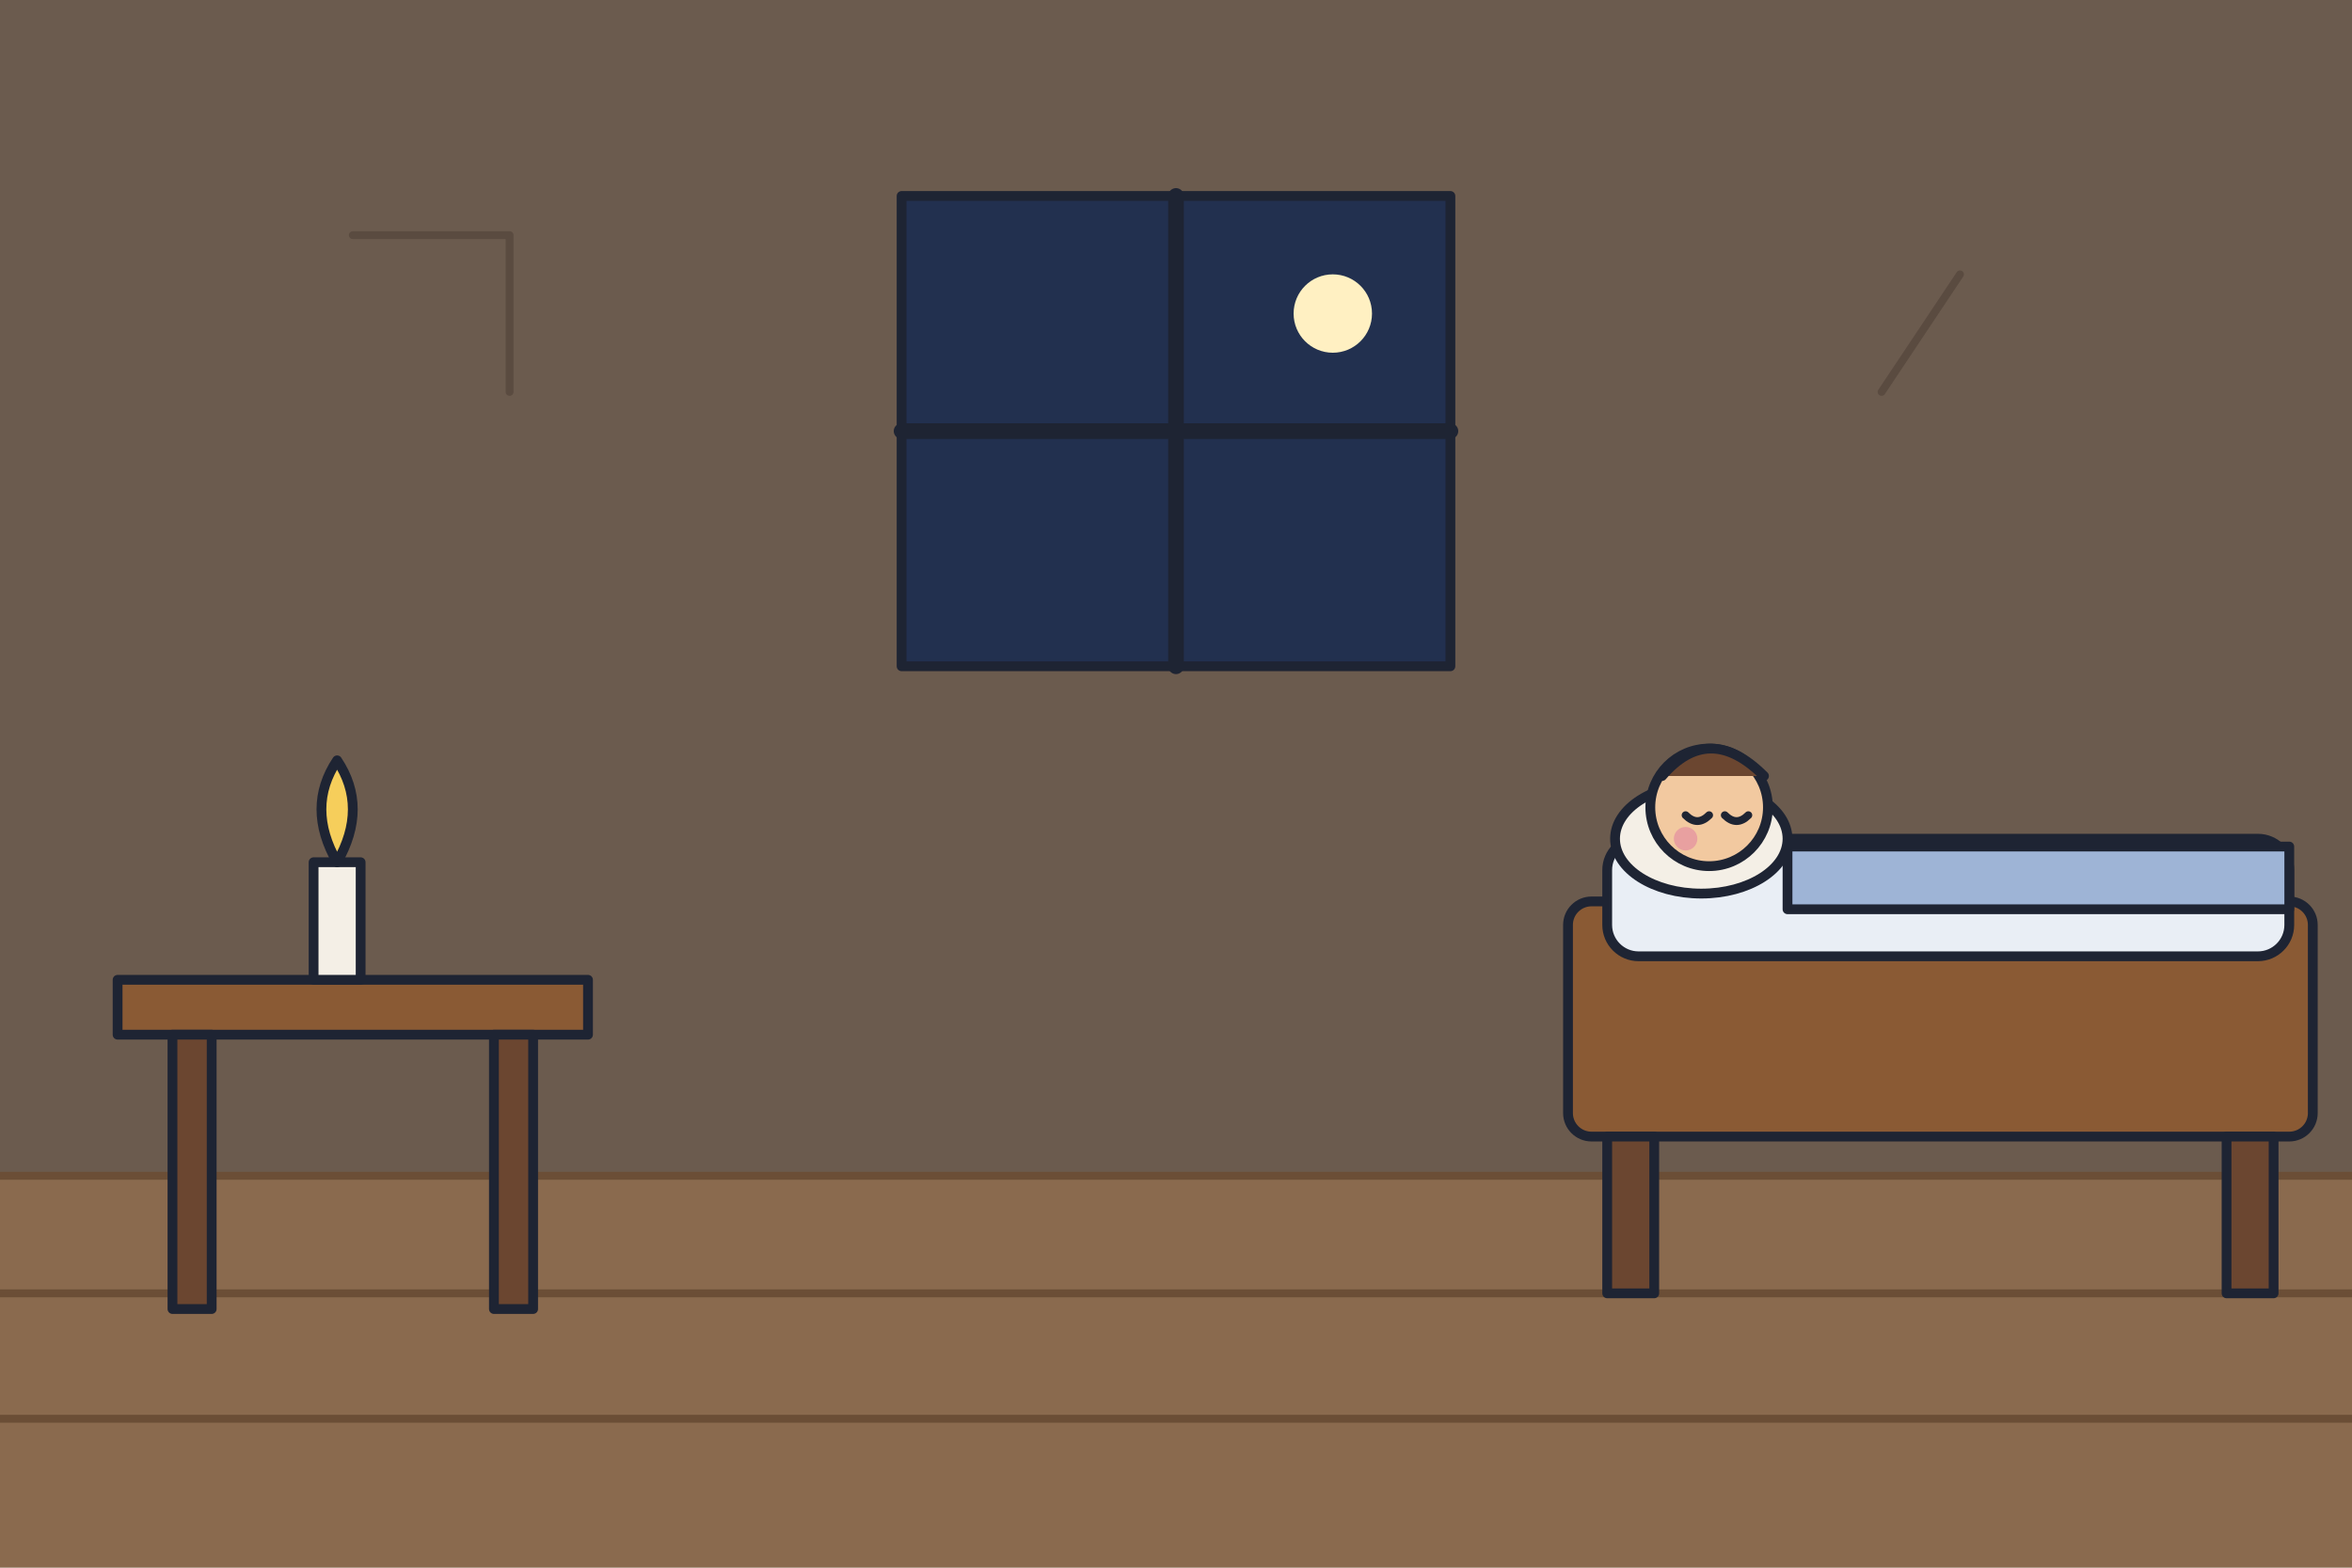
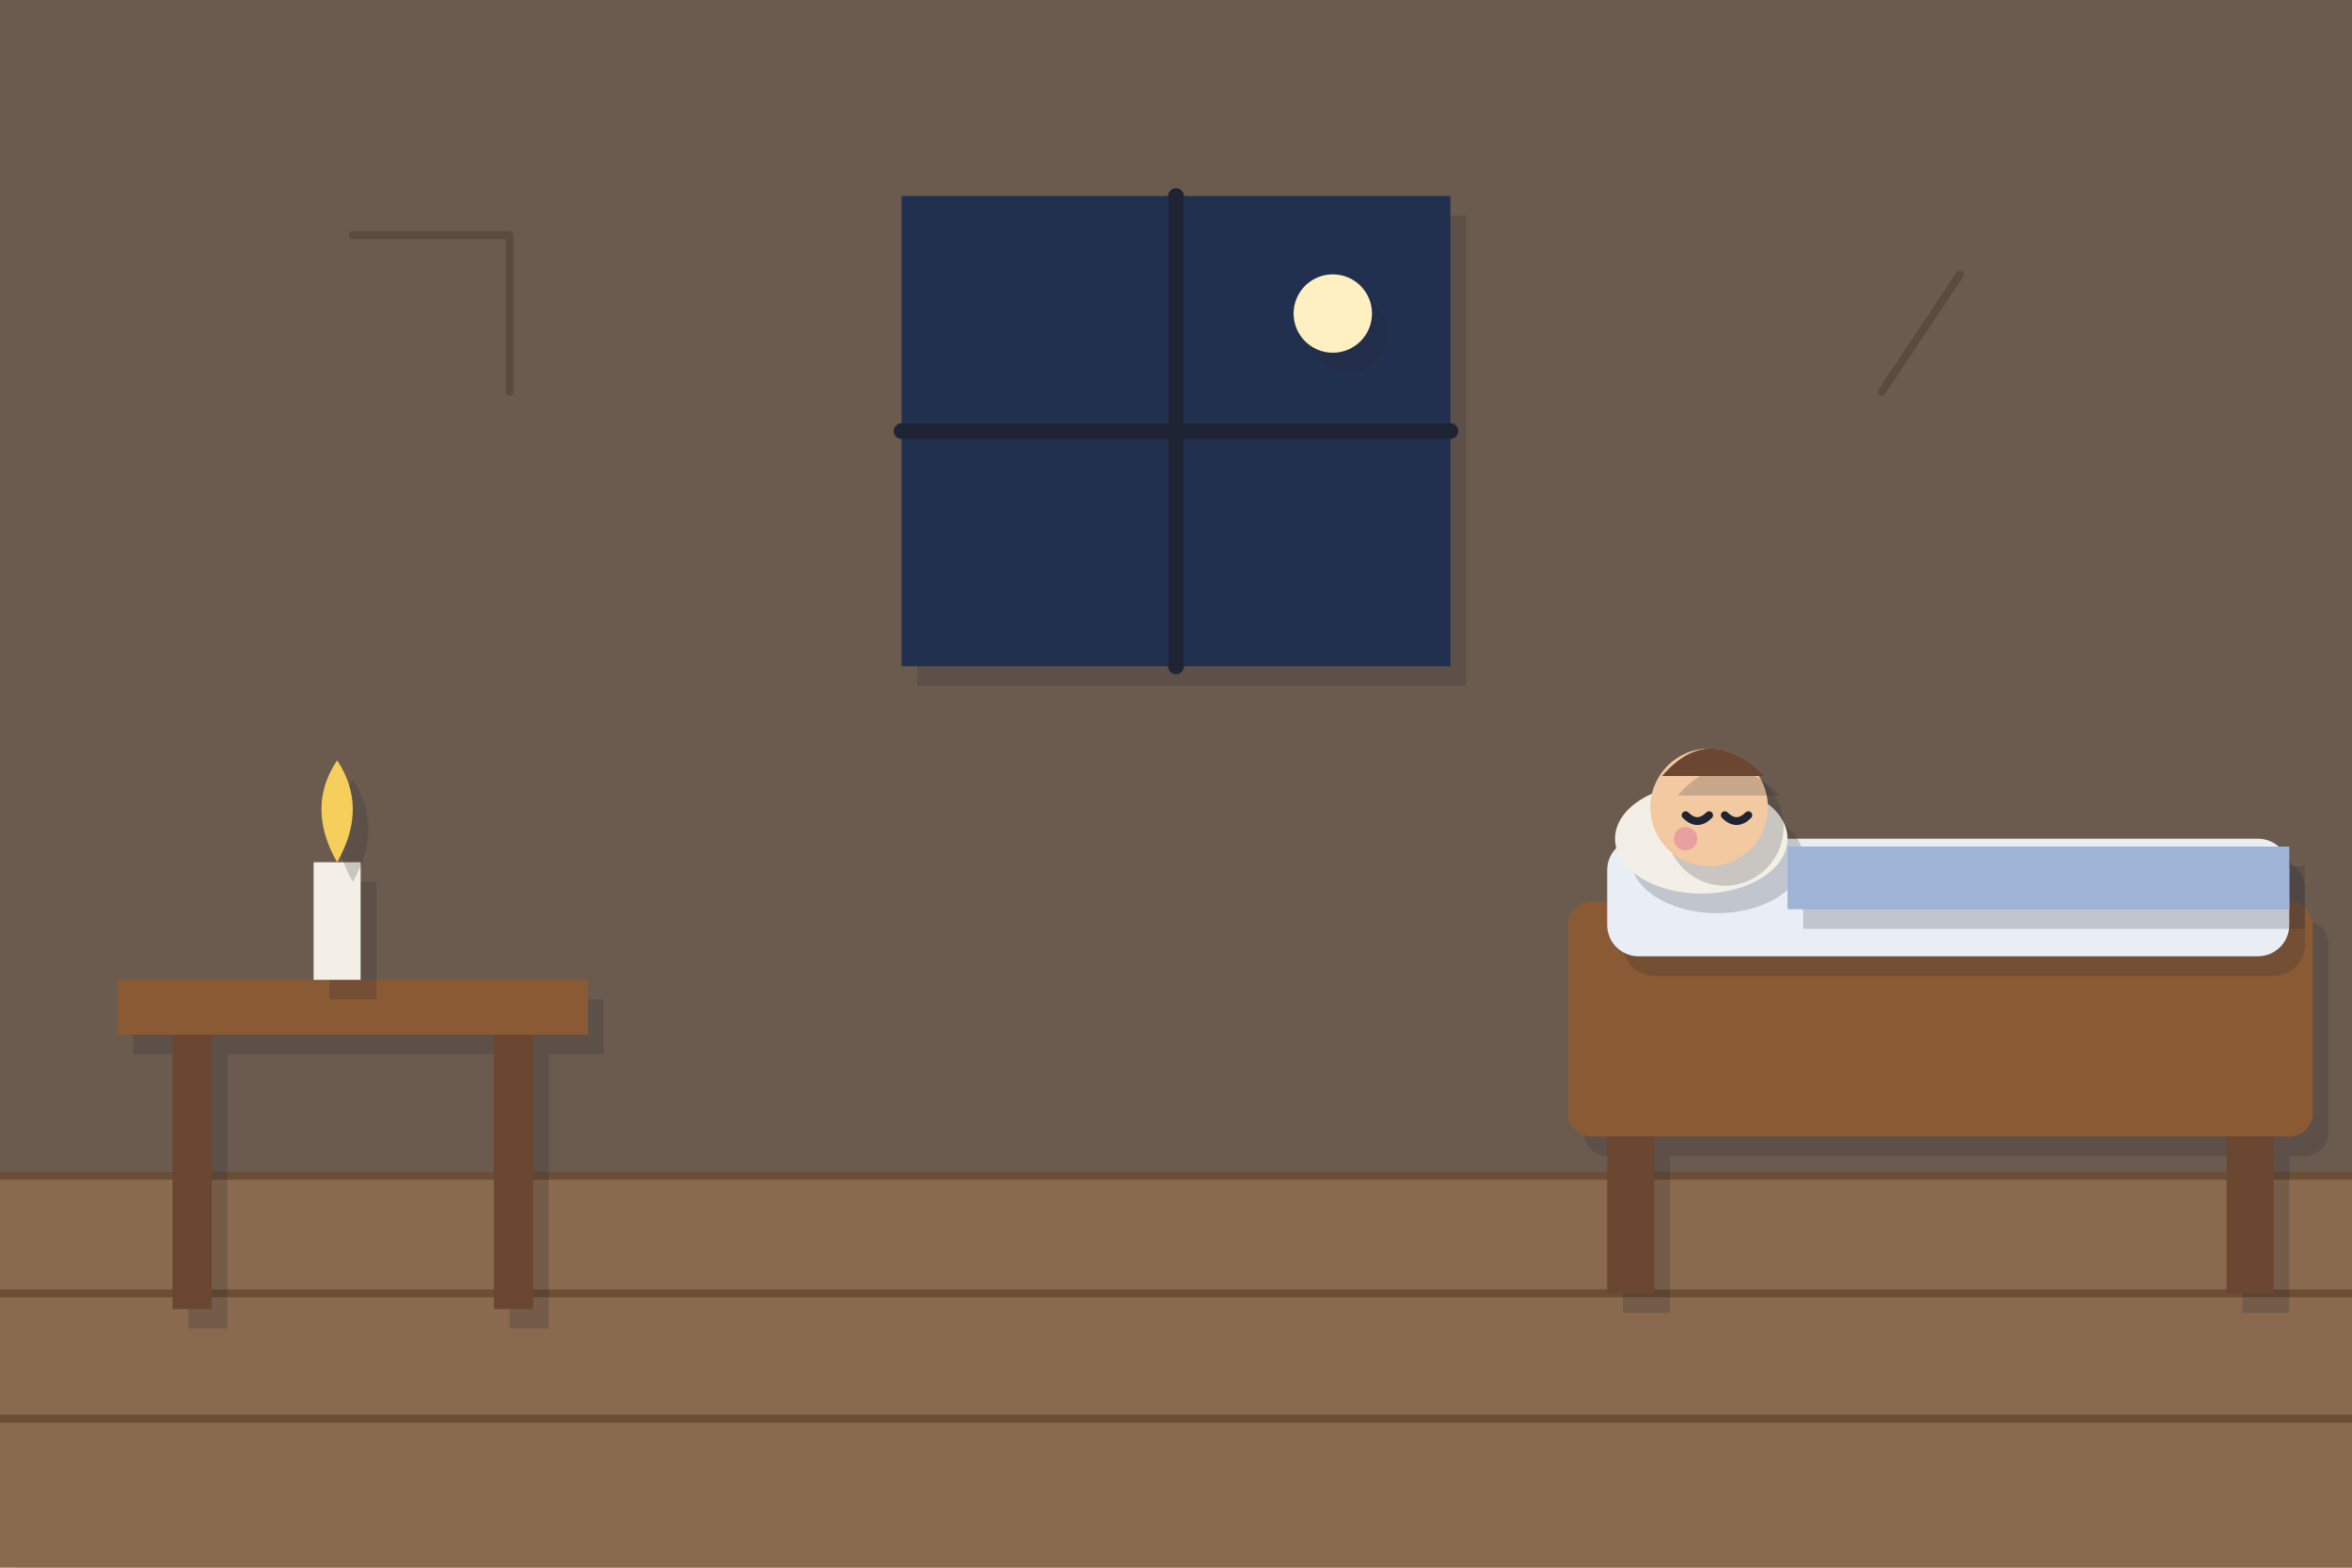
<svg xmlns="http://www.w3.org/2000/svg" viewBox="0 0 600 400" preserveAspectRatio="xMidYMax slice" aria-hidden="true">
-   <g stroke="#1E2433" stroke-width="2.5" stroke-linejoin="round" stroke-linecap="round">
+   <g stroke-linejoin="round" stroke-linecap="round">
    <rect width="600" height="300" fill="#6B5B4E" stroke="none" />
+     <rect x="0" y="300" width="600" height="100" fill="#1E2433" stroke="none" opacity="0.20" transform="translate(4 5)" />
    <rect x="0" y="300" width="600" height="100" fill="#8A6A4E" stroke="none" />
    <path d="M0 300H600M0 330H600M0 362H600" fill="none" stroke="#6B4E36" stroke-width="2" />
    <path d="M90 60h40v40M300 120l30 20M500 70l-20 30" fill="none" stroke="#5A4B40" stroke-width="2" />
-     <rect x="230" y="50" width="140" height="120" fill="#22304F" />
-     <path d="M300 50V170M230 110H370" fill="none" stroke-width="4" />
+     <rect x="230" y="50" width="140" height="120" fill="#1E2433" stroke="none" opacity="0.20" transform="translate(4 5)" />
+     <rect x="230" y="50" width="140" height="120" fill="#22304F" stroke="none" />
+     <path d="M300 50V170M230 110H370" fill="none" stroke-width="4" stroke="#1E2433" />
+     <circle cx="340" cy="80" r="10" fill="#1E2433" stroke="none" opacity="0.20" transform="translate(4 5)" />
    <circle cx="340" cy="80" r="10" fill="#FFF0C2" stroke="none" />
-     <rect x="400" y="230" width="190" height="60" rx="6" fill="#8A5A34" />
-     <rect x="410" y="214" width="174" height="30" rx="8" fill="#E9EEF5" />
-     <ellipse cx="434" cy="214" rx="22" ry="14" fill="#F4EFE6" />
-     <circle cx="436" cy="206" r="15" fill="#F2C9A0" />
-     <path d="M424 198Q436 184 450 198" fill="#6B4630" />
-     <path d="M430 208q3 3 6 0M440 208q3 3 6 0" fill="none" stroke-width="2" />
+     <rect x="400" y="230" width="190" height="60" rx="6" fill="#1E2433" stroke="none" opacity="0.20" transform="translate(4 5)" />
+     <rect x="400" y="230" width="190" height="60" rx="6" fill="#8A5A34" stroke="none" />
+     <rect x="410" y="214" width="174" height="30" rx="8" fill="#1E2433" stroke="none" opacity="0.20" transform="translate(4 5)" />
+     <rect x="410" y="214" width="174" height="30" rx="8" fill="#E9EEF5" stroke="none" />
+     <ellipse cx="434" cy="214" rx="22" ry="14" fill="#1E2433" stroke="none" opacity="0.20" transform="translate(4 5)" />
+     <ellipse cx="434" cy="214" rx="22" ry="14" fill="#F4EFE6" stroke="none" />
+     <circle cx="436" cy="206" r="15" fill="#1E2433" stroke="none" opacity="0.20" transform="translate(4 5)" />
+     <circle cx="436" cy="206" r="15" fill="#F2C9A0" stroke="none" />
+     <path d="M424 198Q436 184 450 198" fill="#1E2433" stroke="none" opacity="0.20" transform="translate(4 5)" />
+     <path d="M424 198Q436 184 450 198" fill="#6B4630" stroke="none" />
+     <path d="M430 208q3 3 6 0M440 208q3 3 6 0" fill="none" stroke-width="2" stroke="#1E2433" />
    <circle cx="430" cy="214" r="3" fill="#E8A0A0" stroke="none" />
-     <path d="M456 216H584V232H456Z" fill="#9EB4D6" />
-     <rect x="410" y="290" width="12" height="40" fill="#6B4630" />
-     <rect x="568" y="290" width="12" height="40" fill="#6B4630" />
-     <rect x="30" y="250" width="120" height="14" fill="#8A5A34" />
-     <rect x="44" y="264" width="10" height="70" fill="#6B4630" />
-     <rect x="126" y="264" width="10" height="70" fill="#6B4630" />
-     <rect x="80" y="220" width="12" height="30" fill="#F4EFE6" />
-     <path d="M86 220Q78 206 86 194Q94 206 86 220Z" fill="#F6CE5B" />
+     <path d="M456 216H584V232H456Z" fill="#1E2433" stroke="none" opacity="0.20" transform="translate(4 5)" />
+     <path d="M456 216H584V232H456Z" fill="#9EB4D6" stroke="none" />
+     <rect x="410" y="290" width="12" height="40" fill="#1E2433" stroke="none" opacity="0.20" transform="translate(4 5)" />
+     <rect x="410" y="290" width="12" height="40" fill="#6B4630" stroke="none" />
+     <rect x="568" y="290" width="12" height="40" fill="#1E2433" stroke="none" opacity="0.20" transform="translate(4 5)" />
+     <rect x="568" y="290" width="12" height="40" fill="#6B4630" stroke="none" />
+     <rect x="30" y="250" width="120" height="14" fill="#1E2433" stroke="none" opacity="0.20" transform="translate(4 5)" />
+     <rect x="30" y="250" width="120" height="14" fill="#8A5A34" stroke="none" />
+     <rect x="44" y="264" width="10" height="70" fill="#1E2433" stroke="none" opacity="0.20" transform="translate(4 5)" />
+     <rect x="44" y="264" width="10" height="70" fill="#6B4630" stroke="none" />
+     <rect x="126" y="264" width="10" height="70" fill="#1E2433" stroke="none" opacity="0.20" transform="translate(4 5)" />
+     <rect x="126" y="264" width="10" height="70" fill="#6B4630" stroke="none" />
+     <rect x="80" y="220" width="12" height="30" fill="#1E2433" stroke="none" opacity="0.20" transform="translate(4 5)" />
+     <rect x="80" y="220" width="12" height="30" fill="#F4EFE6" stroke="none" />
+     <path d="M86 220Q78 206 86 194Q94 206 86 220Z" fill="#1E2433" stroke="none" opacity="0.20" transform="translate(4 5)" />
+     <path d="M86 220Q78 206 86 194Q94 206 86 220Z" fill="#F6CE5B" stroke="none" />
  </g>
</svg>
